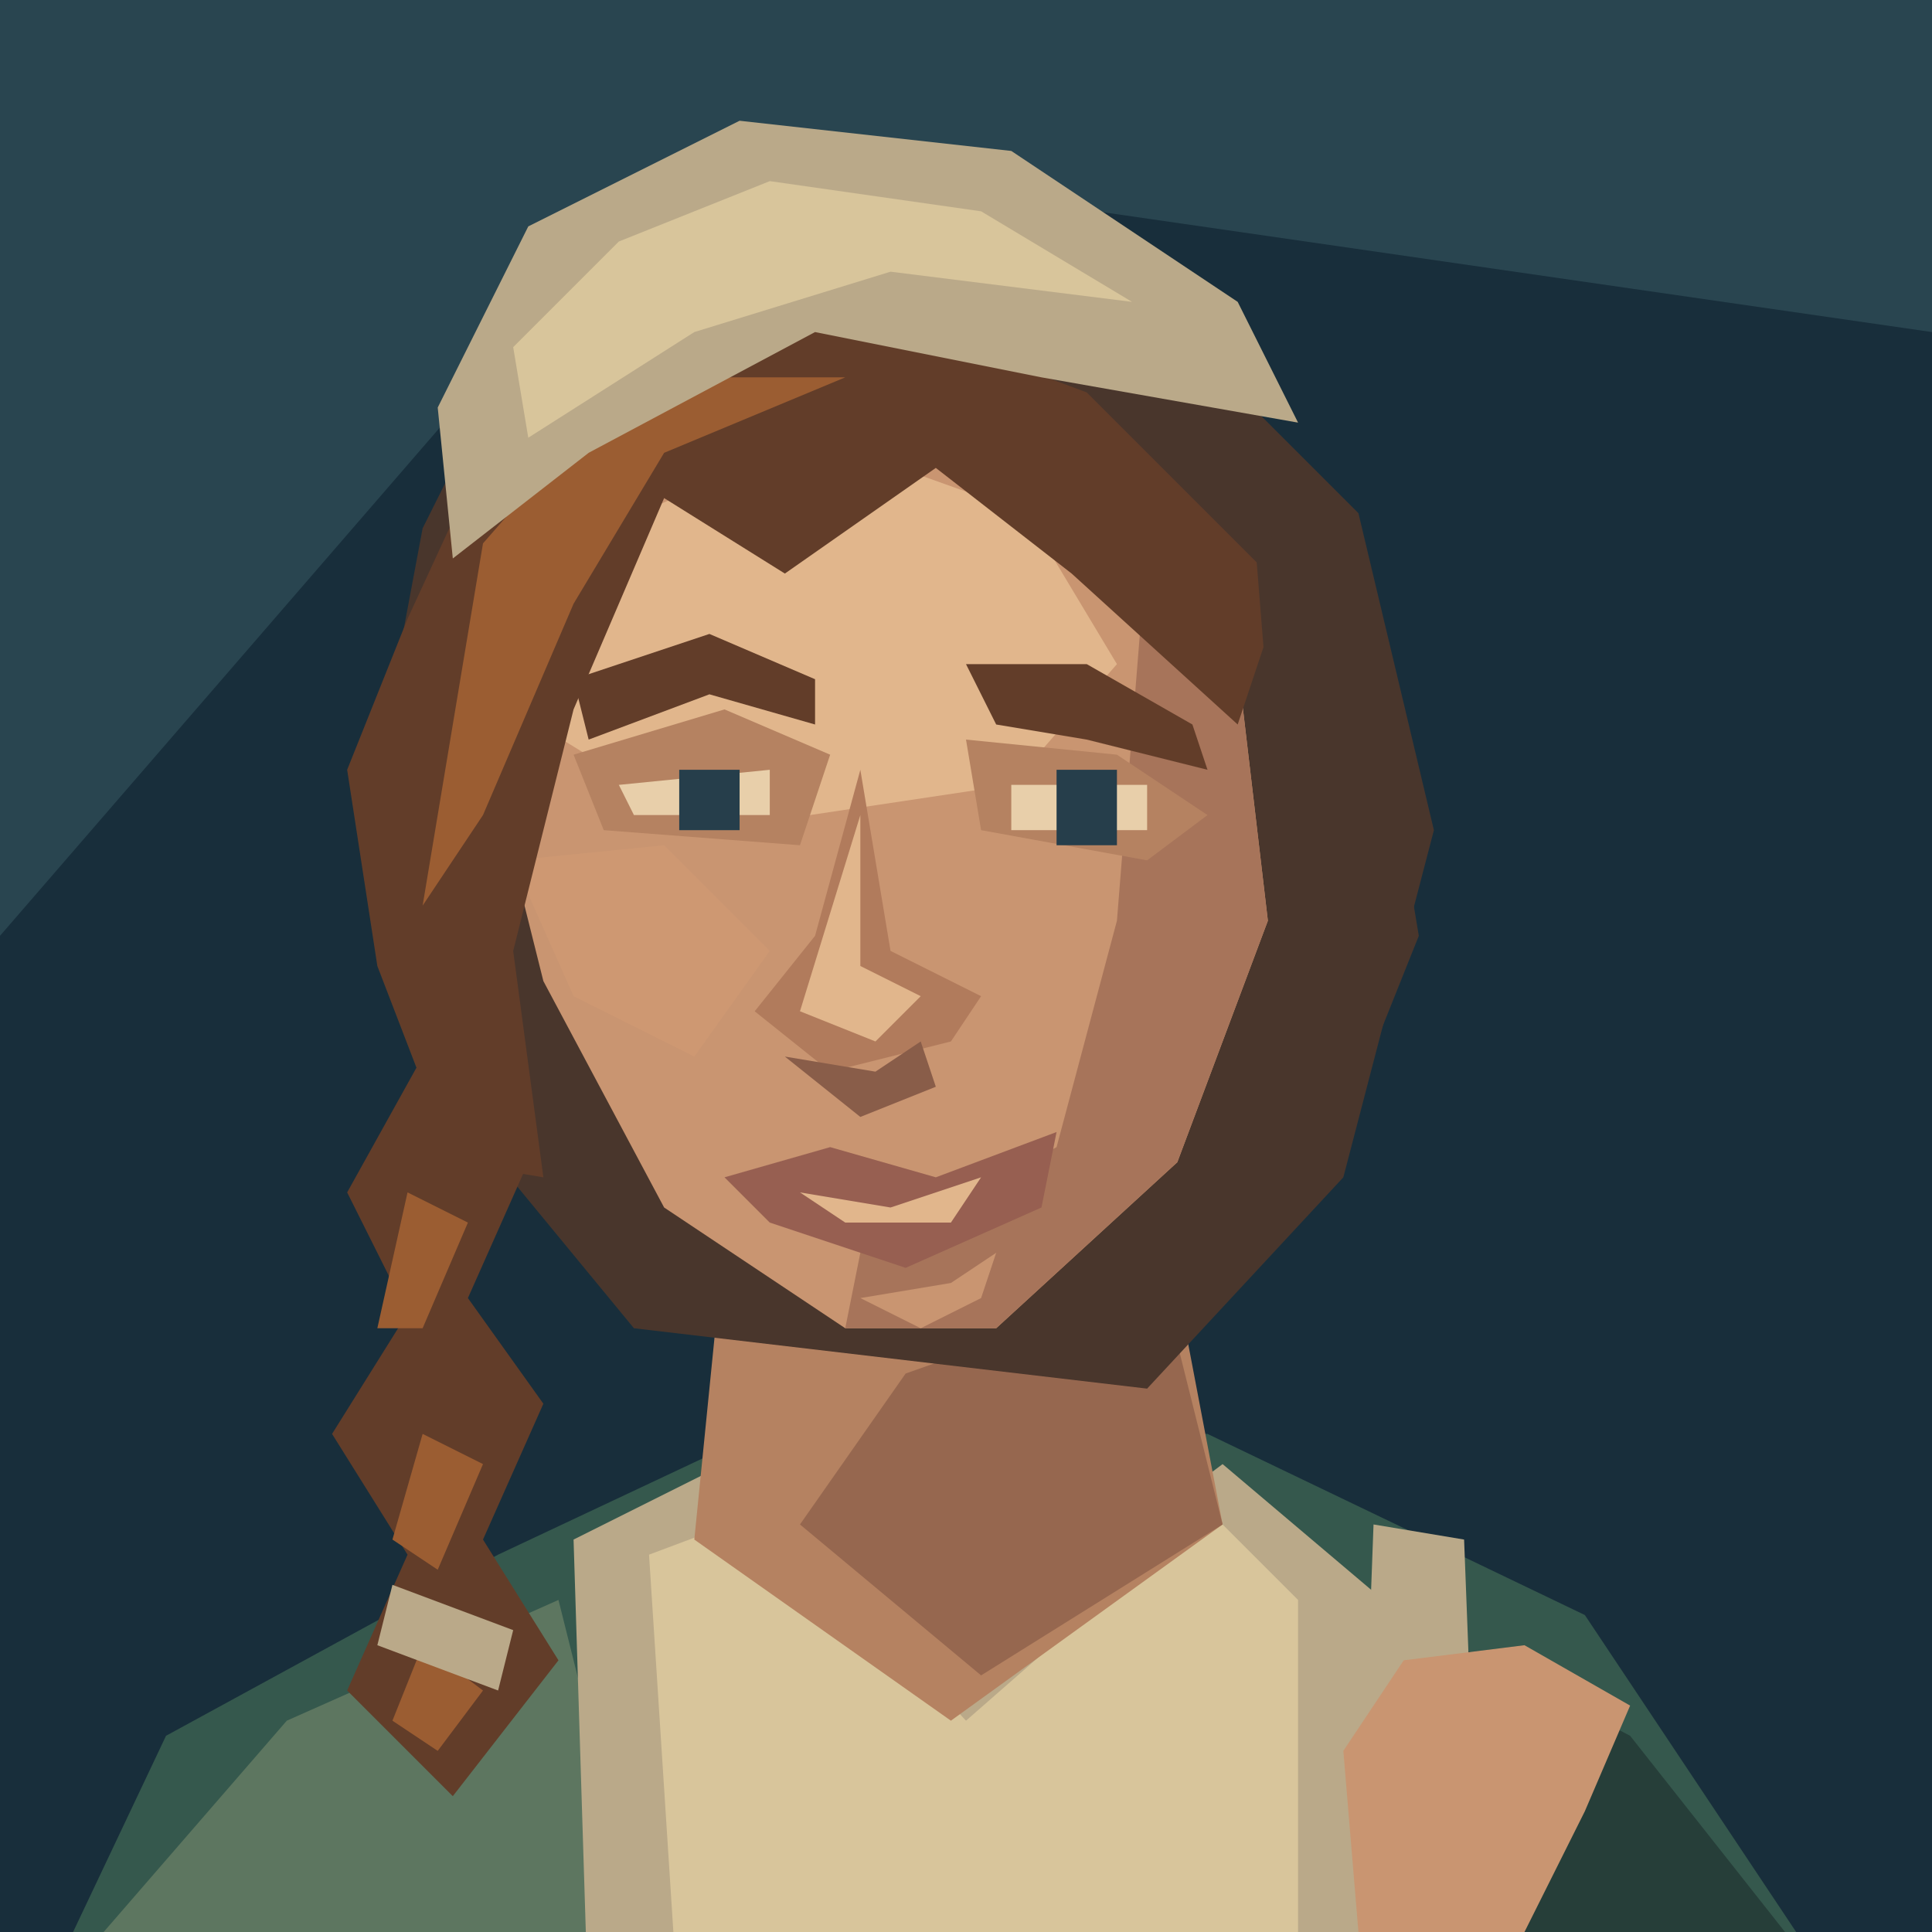
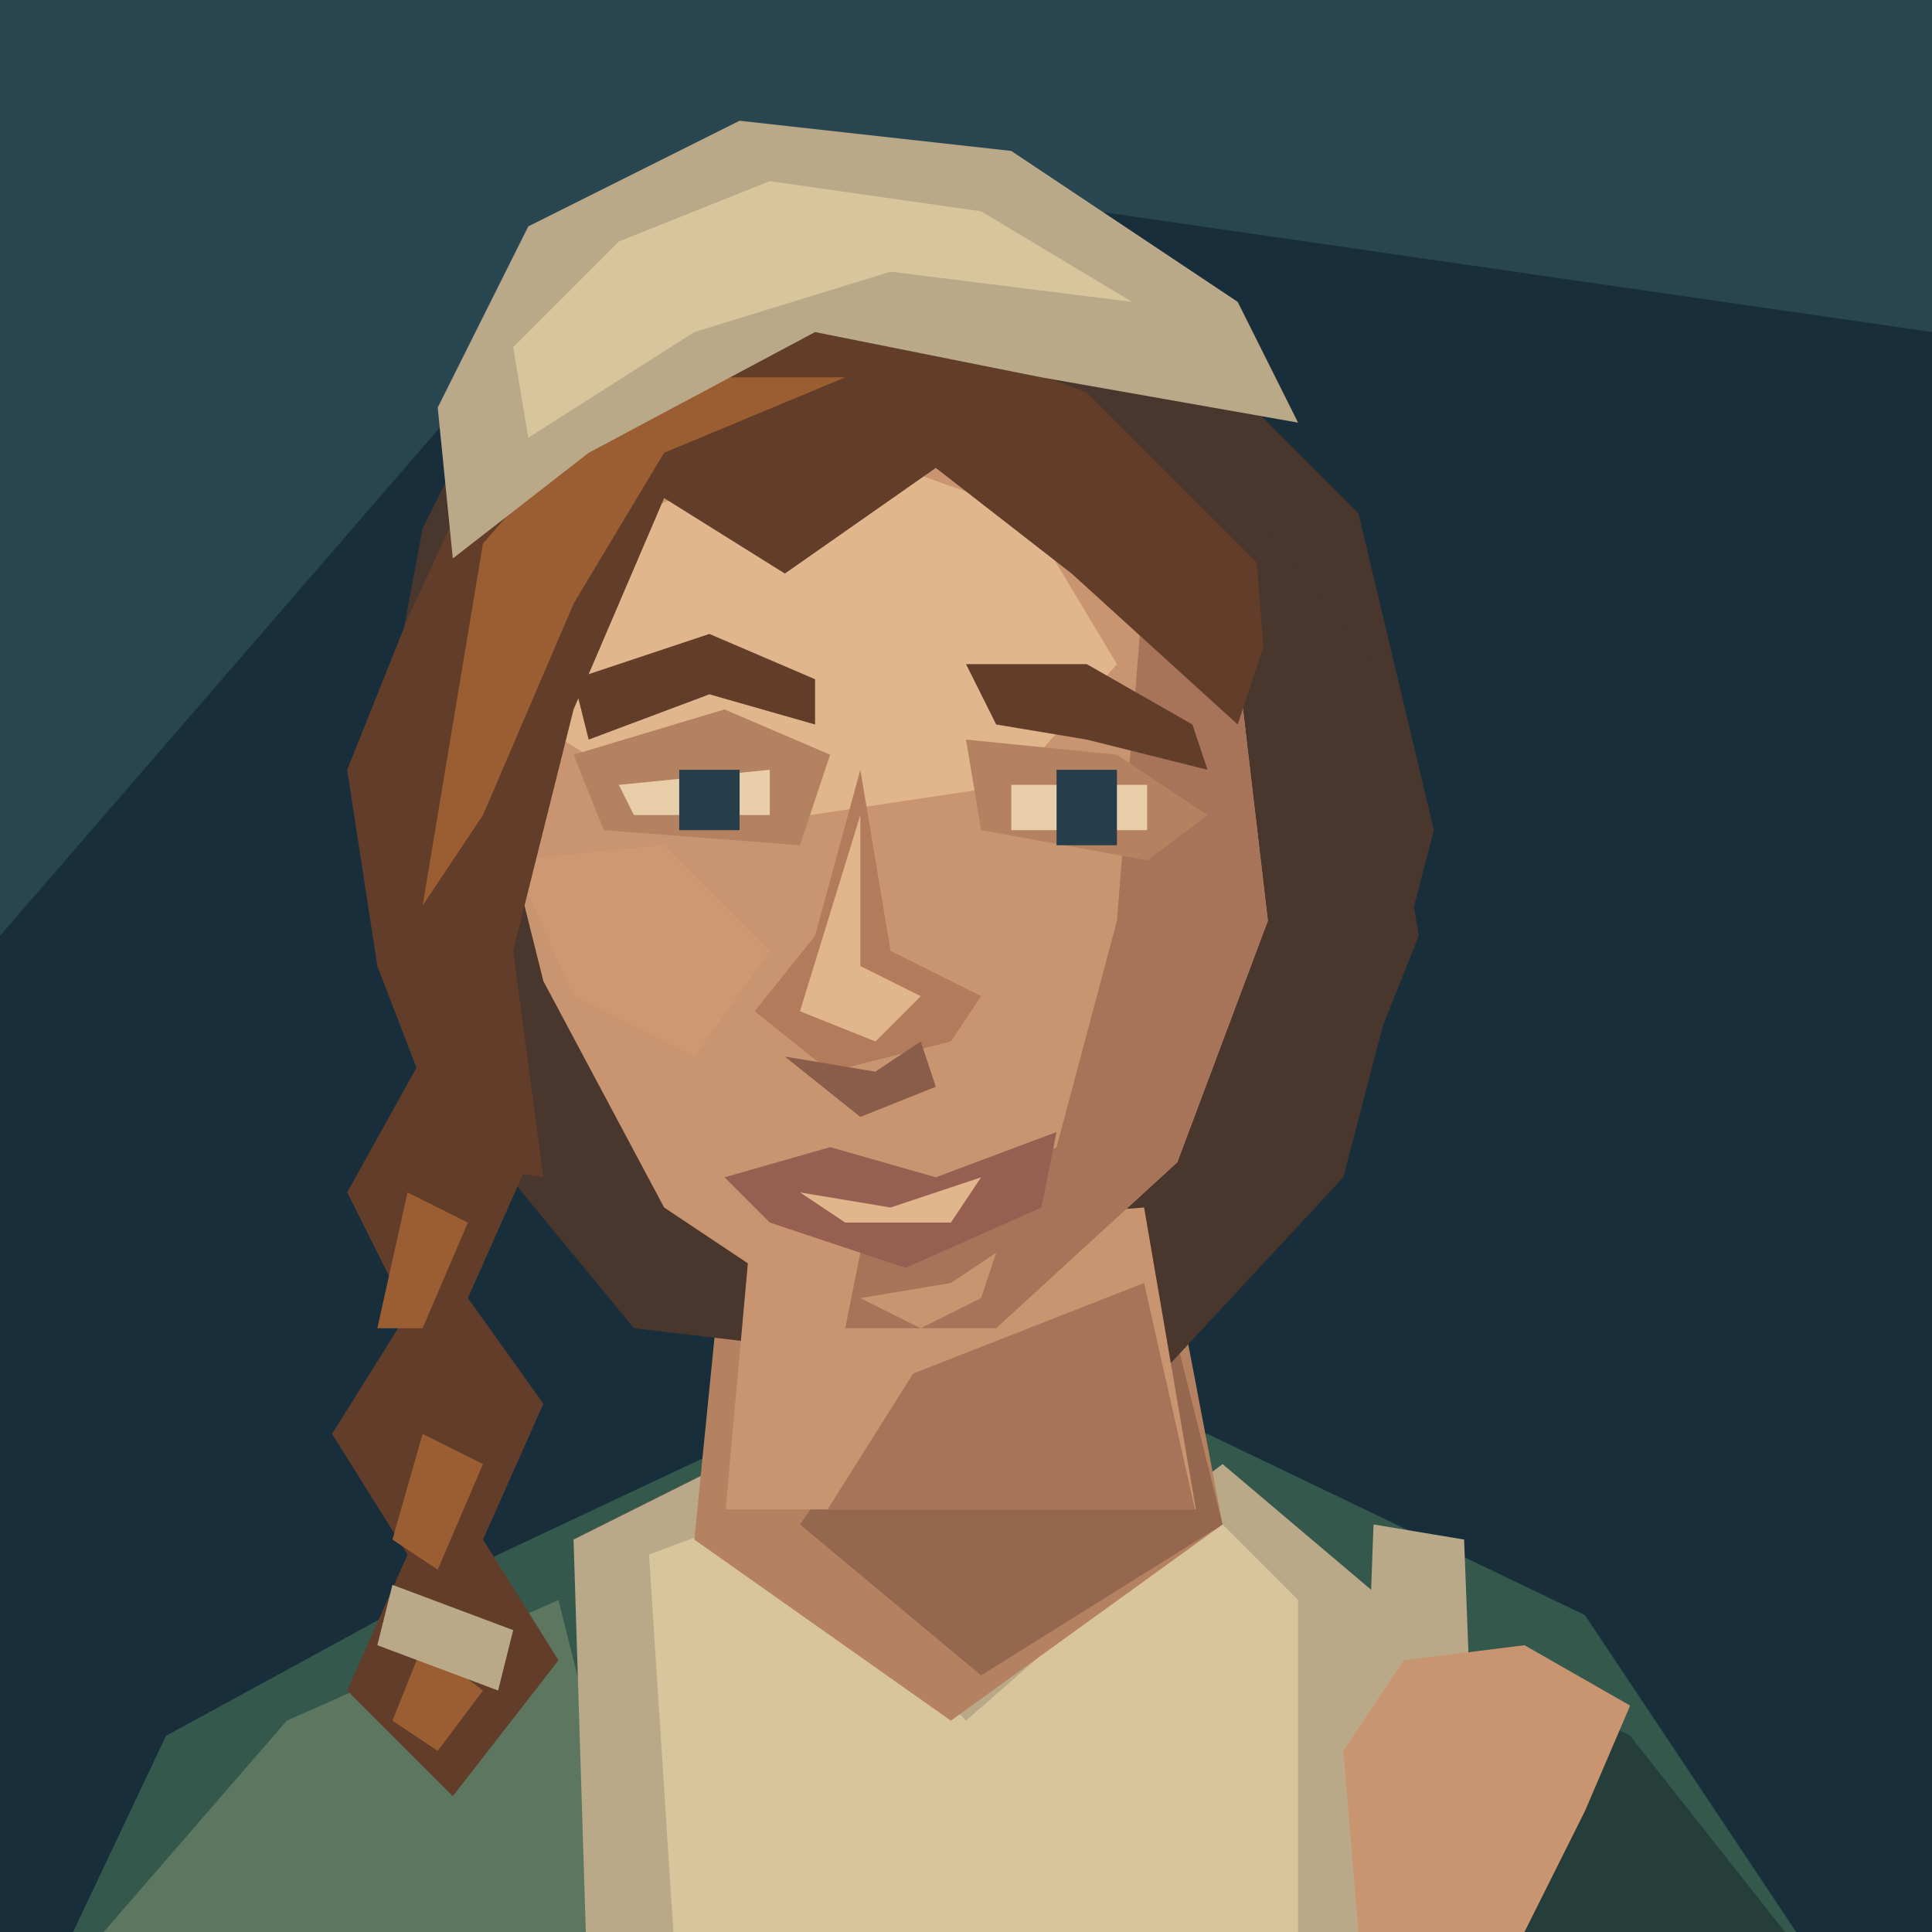
<svg xmlns="http://www.w3.org/2000/svg" width="128" height="128" viewBox="0 0 128 128">
  <path d="M0 0H128V128H0Z" fill="#182e3b" />
  <path d="M0 0H128V22L45 10L0 62Z" fill="#294550" />
  <g transform="translate(0 6)" data-part="shoulders-and-neck">
    <path d="M2 128L11 109 33 97 50 89H80L105 101 123 128Z" fill="#35584d" />
    <path d="M6 123L19 108 37 100 44 128Z" fill="#5d7660" />
    <path d="M87 98L108 109 123 128H89Z" fill="#263e39" />
    <path d="M38 96L50 90 65 103 81 91 94 102 92 128H39Z" fill="#baa989" />
    <path d="M43 97L51 94 64 108 80 94 86 100 86 128H45Z" fill="#d8c59b" />
    <path d="M48 76L46 96 63 108 81 95 77 74Z" fill="#b58261" />
    <path d="M60 85L77 79 81 95 65 105 53 95Z" fill="#96674f" />
  </g>
  <path d="M28 35L35 21 54 14 75 19 90 34 95 55 89 78 76 92 42 88 28 71 25 51Z" fill="#49362c" />
+   <g data-part="neck-root">
+     <polygon points="49.70,82 48.08,100 79.23,100 75.80,80" fill="#c99571" />
+     <polygon points="60.50,91 75.80,85 79.17,100 54.83,100" fill="#a7745a" />
+   </g>
  <path d="M39 33L55 25 72 30 82 44 84 61 78 77 66 88 56 88 44 80 36 65 32 49 32 42Z" fill="#c99571" />
  <path d="M40 35L54 29 68 34 74 44 67 52 47 55 34 47Z" fill="#e1b68c" />
  <path d="M76 36L82 44 84 61 78 77 66 88H56L57 83 70 76 74 61Z" fill="#a7745a" />
  <path d="M34 57L44 56 51 63 46 70 38 66Z" fill="#ce9872" />
  <path d="M38 50L48 47 55 50 53 56 40 55Z M64 49L74 50 80 54 76 57 65 55Z" fill="#b58261" />
  <path d="M38 45L47 42 54 45 54 48 47 46 39 49Z M64 44L72 44 79 48 80 51 72 49 66 48Z" fill="#623d29" />
  <path d="M41 52L51 51V54H42Z M67 52H76V55H67Z" fill="#e8cfaa" />
  <path d="M45 51H49V55H45Z M70 51H74V56H70Z" fill="#263e4b" />
  <path d="M57 51L54 62 50 67 55 71 63 69 65 66 59 63Z" fill="#b17b5c" />
  <path d="M57 54L57 64 61 66 58 69 53 67Z" fill="#e1b68c" />
  <path d="M52 70L58 71 61 69 62 72 57 74Z" fill="#895d49" />
  <path d="M48 78L55 76 62 78 70 75 69 80 60 84 51 81Z" fill="#975f51" />
  <path d="M53 79L59 80 65 78 63 81H56Z" fill="#e1b68c" />
  <path d="M57 86L63 85 66 83 65 86 61 88Z" fill="#c99571" />
  <path d="M27 41L33 28 44 21 56 20 72 26 85 39 82 48 71 38 62 31 52 38 44 33 38 47 34 63 36 78 30 77 25 64 23 51Z" fill="#623d29" />
  <path d="M32 36L39 28 46 25 56 25 44 30 38 40 32 54 28 60Z" fill="#9b5d32" />
  <path d="M83 34L91 44 94 62 88 77 80 84 80 75 85 59Z" fill="#49362c" />
  <path d="M28 70L35 77 31 86 36 93 32 102 37 110 30 119 23 112 27 103 22 95 27 87 23 79Z" fill="#623d29" />
  <path d="M27 79L31 81 28 88 25 88Z M28 95L32 97 29 104 26 102Z M28 109L32 112 29 116 26 114Z" fill="#9b5d32" />
  <path d="M26 105L34 108 33 112 25 109Z" fill="#baa989" />
  <path d="M29 27L35 15 49 8 67 10 82 20 86 28 69 25 54 22 39 30 30 37Z" fill="#baa989" />
  <path d="M34 23L41 16 51 12 65 14 75 20 59 18 46 22 35 29Z" fill="#d8c59b" />
  <path d="M91 101L97 102 98 128H90Z" fill="#baa989" />
  <path d="M89 116L93 110 101 109 108 113 105 120 101 128H90Z" fill="#c99571" />
</svg>
